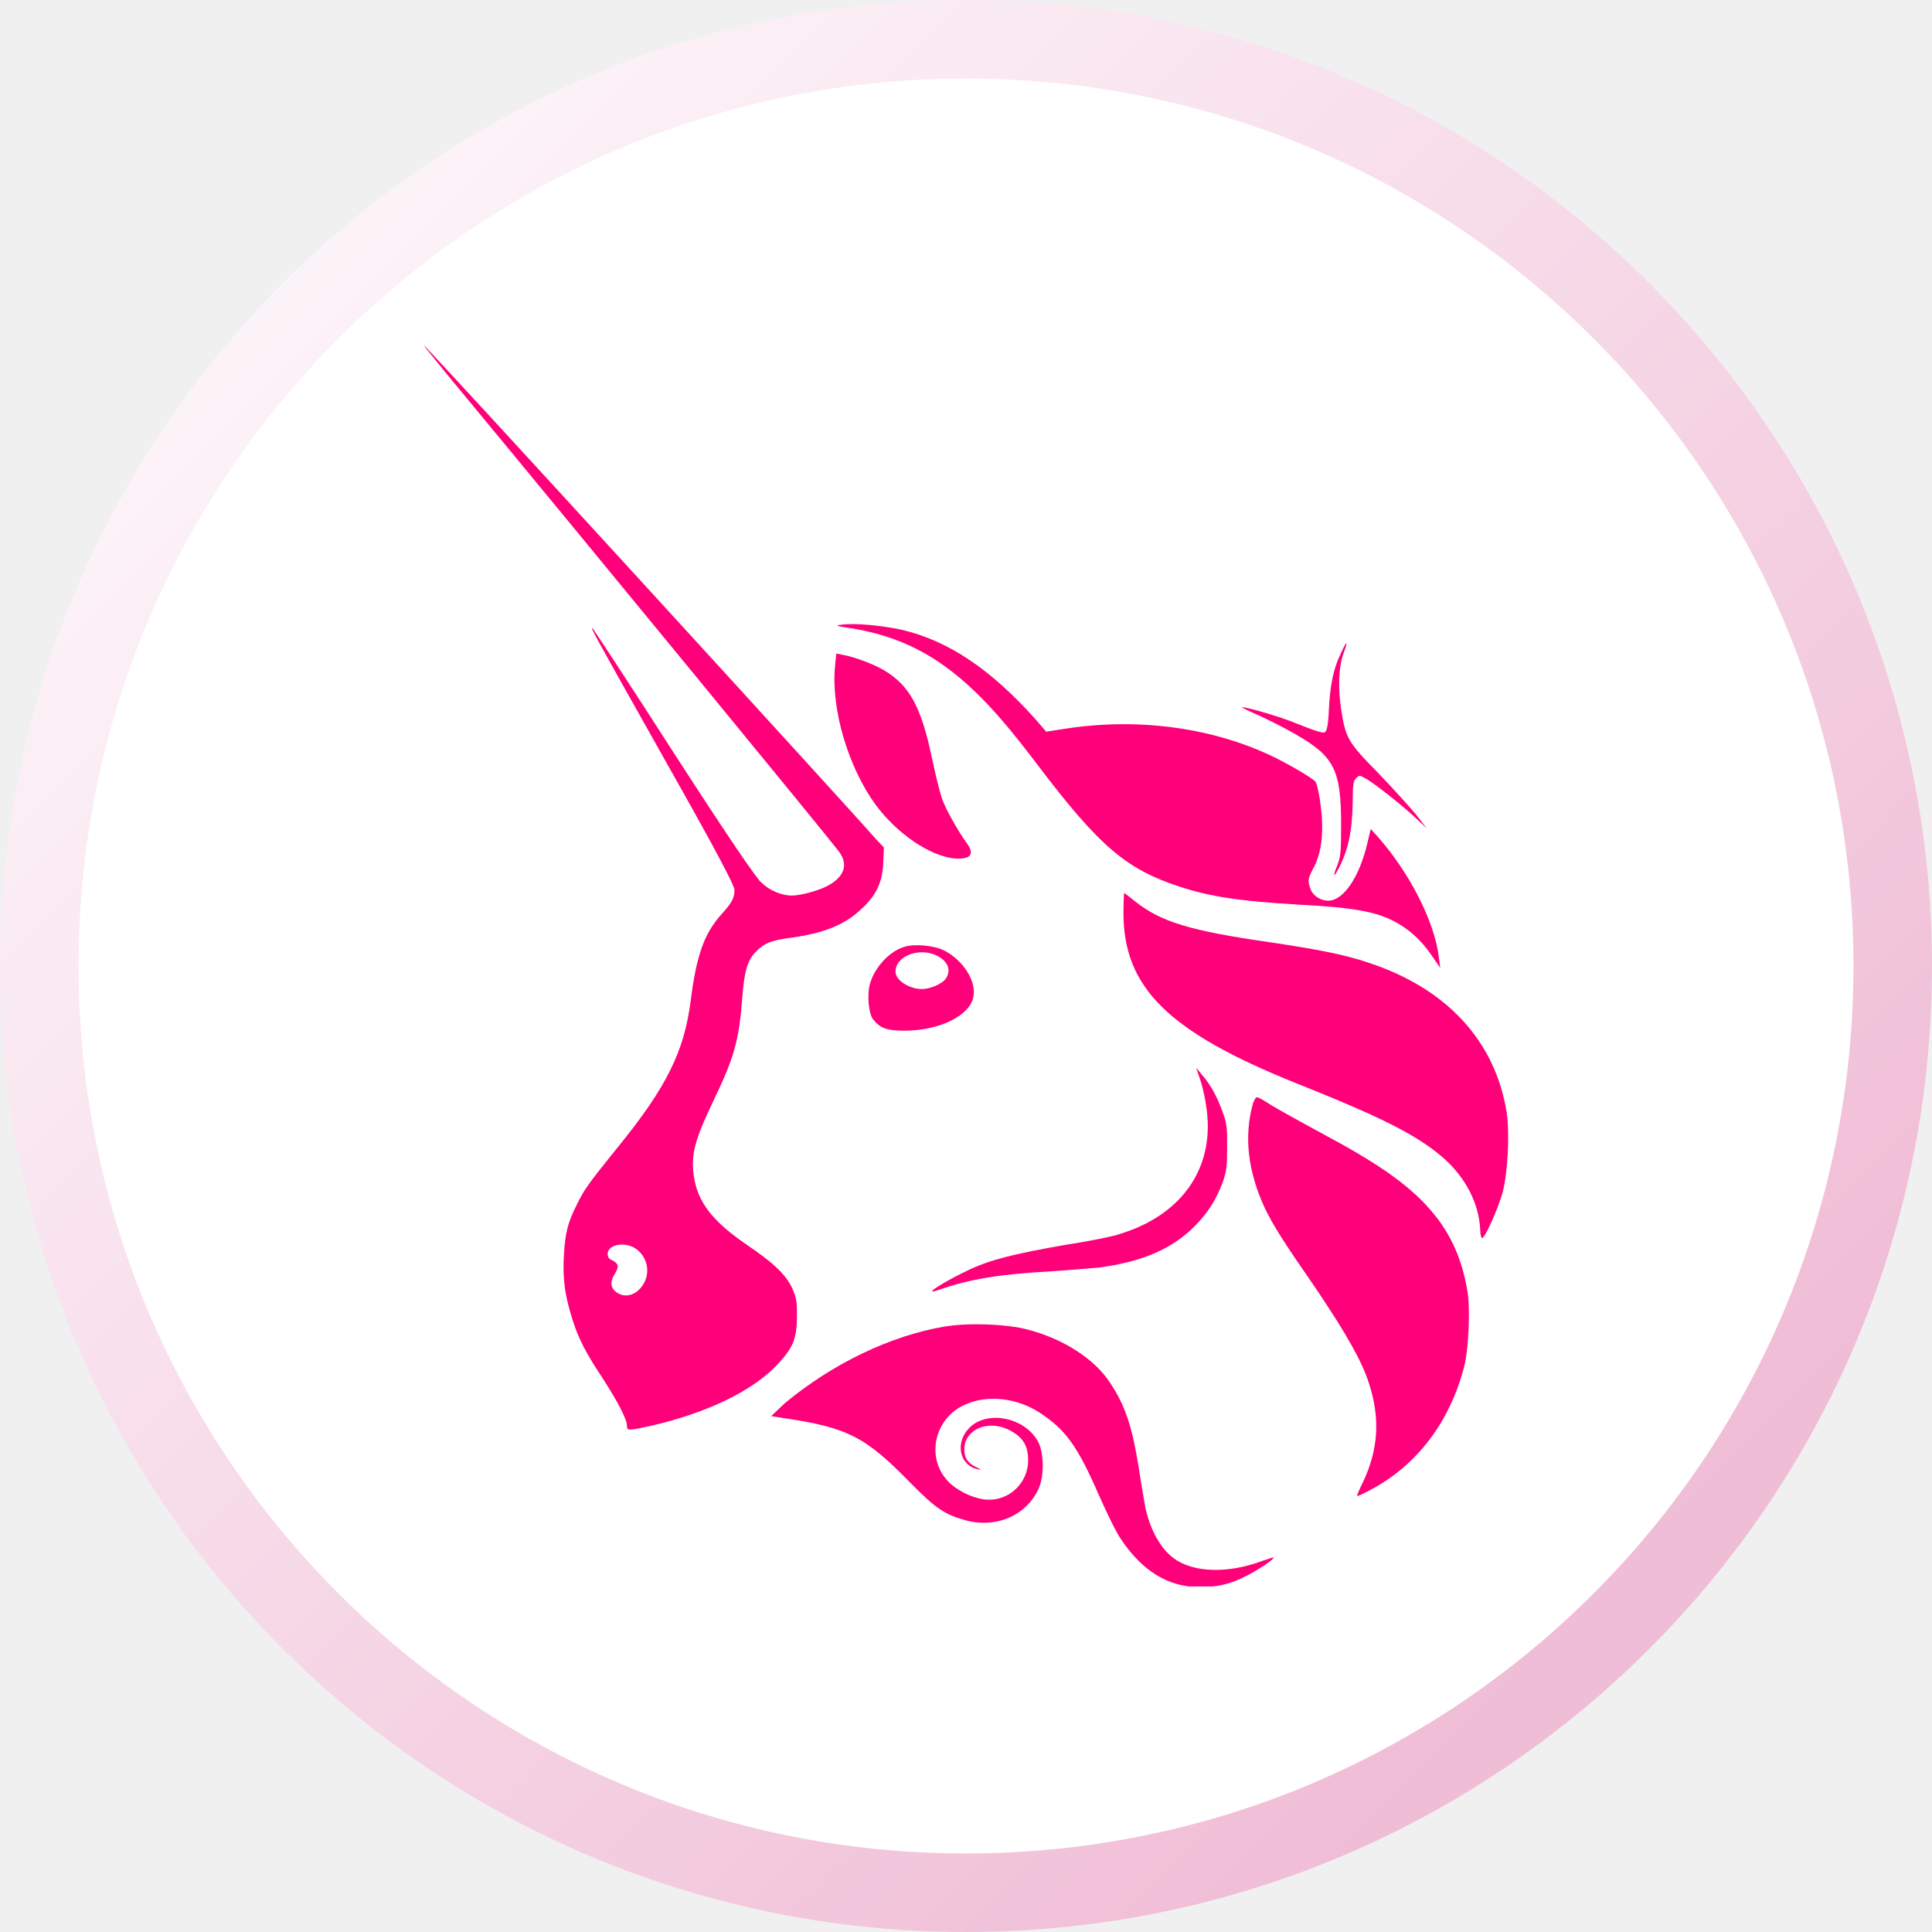
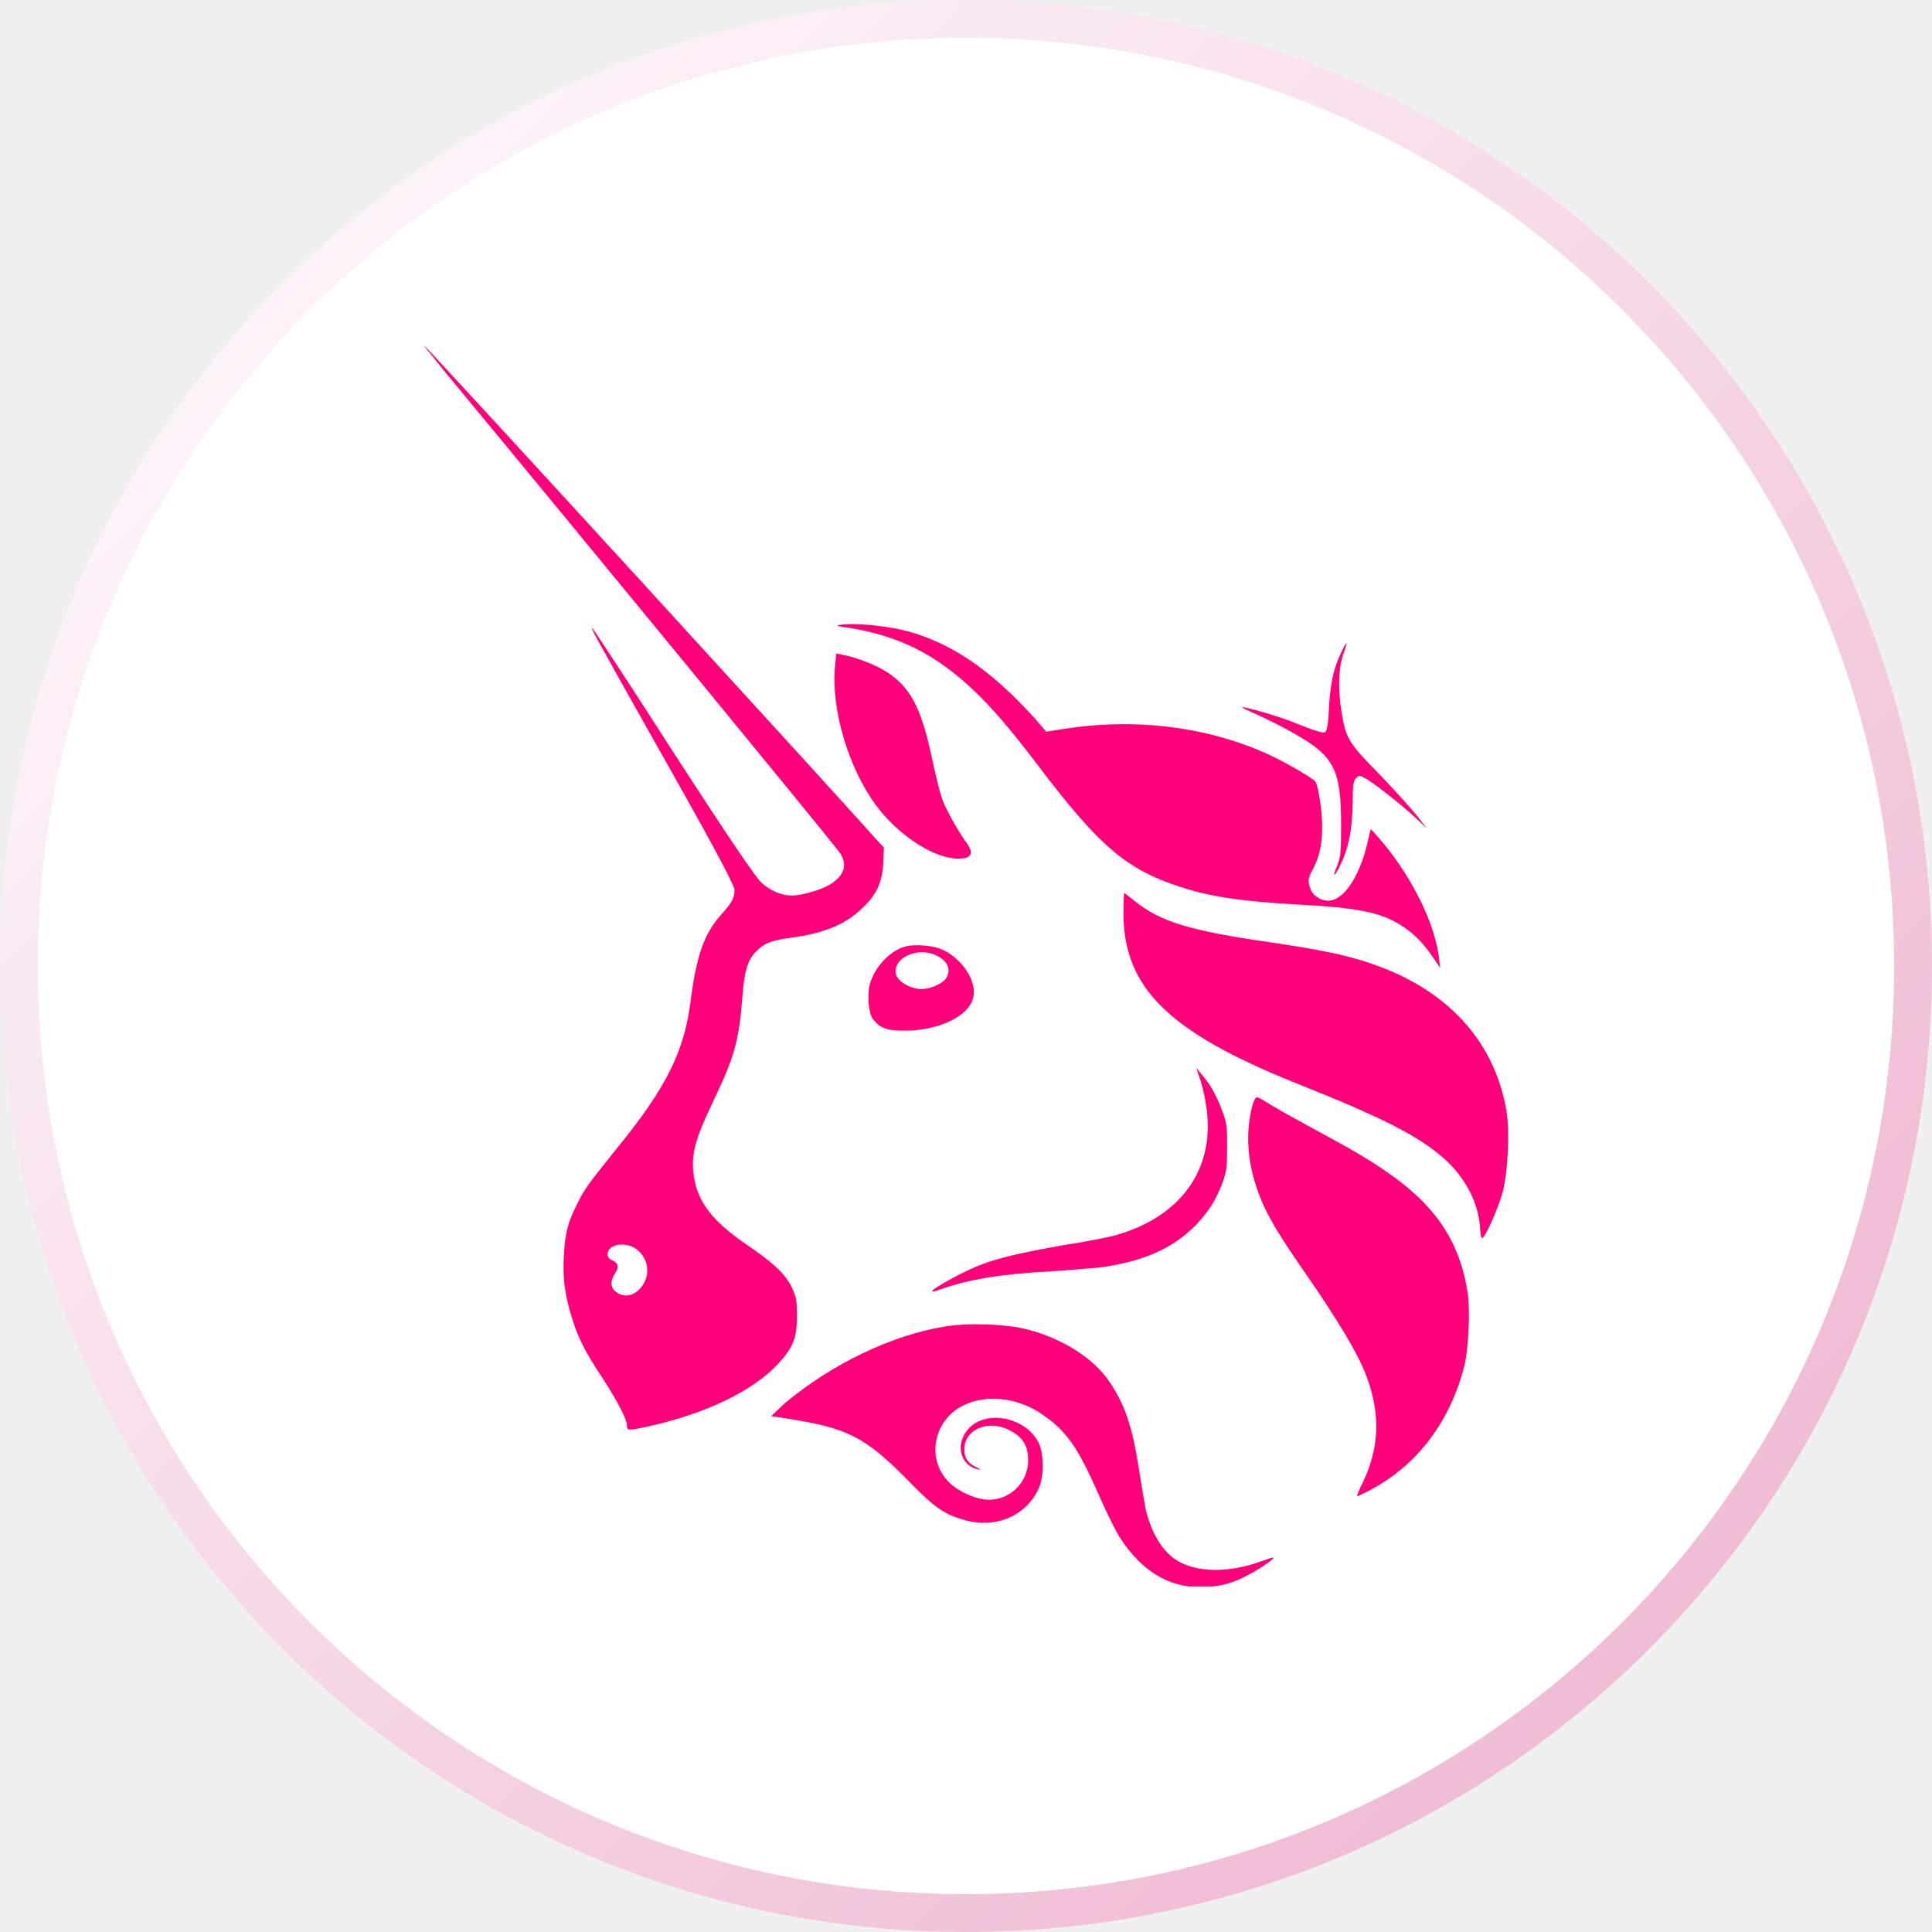
- <svg xmlns="http://www.w3.org/2000/svg" width="123" height="123" viewBox="0 0 123 123" fill="none">
-   <circle cx="61.5" cy="61.5" r="59" fill="white" stroke="url(#paint0_linear_963_85)" stroke-width="5" />
+ <svg xmlns="http://www.w3.org/2000/svg" width="255" height="255" viewBox="0 0 255 255" fill="none">
+   <circle cx="127.5" cy="127.5" r="125" fill="white" stroke="url(#paint0_linear_963_85)" stroke-width="5" />
  <g clip-path="url(#clip0_963_85)">
-     <path d="M54.059 39.977C53.198 39.855 53.157 39.814 53.567 39.773C54.346 39.651 56.15 39.814 57.421 40.099C60.373 40.792 63.037 42.586 65.866 45.724L66.604 46.581L67.67 46.417C72.221 45.684 76.895 46.254 80.79 48.048C81.856 48.537 83.537 49.516 83.742 49.76C83.823 49.842 83.947 50.372 84.028 50.901C84.316 52.817 84.192 54.244 83.578 55.345C83.249 55.956 83.249 56.119 83.454 56.649C83.618 57.057 84.111 57.342 84.561 57.342C85.545 57.342 86.57 55.793 87.062 53.633L87.267 52.777L87.636 53.184C89.727 55.508 91.367 58.728 91.613 61.011L91.695 61.622L91.326 61.092C90.711 60.155 90.137 59.543 89.358 59.014C87.964 58.076 86.488 57.791 82.594 57.587C79.068 57.383 77.059 57.098 75.091 56.445C71.729 55.345 70.007 53.918 66.03 48.66C64.267 46.336 63.16 45.072 62.053 44.012C59.635 41.689 57.216 40.466 54.059 39.977Z" fill="#FF007A" />
-     <path d="M84.603 45.154C84.684 43.605 84.889 42.586 85.341 41.648C85.504 41.281 85.668 40.955 85.71 40.955C85.751 40.955 85.668 41.24 85.546 41.566C85.218 42.463 85.177 43.727 85.382 45.154C85.668 46.988 85.791 47.233 87.759 49.23C88.661 50.168 89.727 51.35 90.137 51.839L90.834 52.736L90.137 52.084C89.276 51.268 87.308 49.719 86.857 49.515C86.57 49.352 86.529 49.352 86.324 49.556C86.16 49.719 86.119 49.964 86.119 51.146C86.078 52.98 85.832 54.122 85.218 55.304C84.889 55.915 84.849 55.793 85.135 55.1C85.341 54.57 85.382 54.326 85.382 52.573C85.382 49.026 84.972 48.17 82.471 46.743C81.856 46.377 80.79 45.847 80.175 45.561C79.519 45.276 79.027 45.031 79.068 45.031C79.15 44.95 81.569 45.643 82.512 46.05C83.947 46.621 84.192 46.662 84.356 46.621C84.48 46.499 84.561 46.173 84.603 45.154Z" fill="#FF007A" />
-     <path d="M55.74 51.228C54.018 48.863 52.911 45.195 53.157 42.464L53.239 41.607L53.649 41.689C54.387 41.811 55.658 42.3 56.273 42.667C57.913 43.646 58.651 44.991 59.348 48.333C59.553 49.312 59.84 50.453 59.963 50.82C60.168 51.431 60.947 52.858 61.602 53.755C62.053 54.407 61.767 54.733 60.742 54.652C59.184 54.489 57.093 53.062 55.74 51.228Z" fill="#FF007A" />
-     <path d="M82.512 68.96C74.394 65.699 71.524 62.886 71.524 58.117C71.524 57.424 71.565 56.853 71.565 56.853C71.606 56.853 71.893 57.098 72.262 57.383C73.902 58.687 75.747 59.258 80.872 59.992C83.865 60.44 85.586 60.766 87.144 61.296C92.105 62.927 95.18 66.269 95.918 70.794C96.123 72.099 96 74.585 95.672 75.89C95.385 76.909 94.565 78.784 94.36 78.825C94.319 78.825 94.237 78.621 94.237 78.295C94.155 76.583 93.294 74.952 91.859 73.688C90.137 72.221 87.923 71.12 82.512 68.96Z" fill="#FF007A" />
-     <path d="M76.772 70.305C76.69 69.694 76.485 68.919 76.362 68.593L76.157 67.981L76.526 68.43C77.059 69.041 77.469 69.775 77.838 70.794C78.125 71.569 78.125 71.813 78.125 73.077C78.125 74.3 78.084 74.585 77.838 75.278C77.428 76.379 76.936 77.153 76.116 78.009C74.64 79.518 72.713 80.333 69.966 80.7C69.474 80.74 68.08 80.863 66.85 80.944C63.775 81.107 61.725 81.433 59.881 82.086C59.635 82.167 59.389 82.249 59.348 82.208C59.266 82.126 60.536 81.393 61.562 80.903C62.996 80.21 64.472 79.844 67.711 79.273C69.31 79.028 70.95 78.702 71.36 78.539C75.419 77.276 77.428 74.137 76.772 70.305Z" fill="#FF007A" />
-     <path d="M80.503 76.868C79.437 74.544 79.191 72.343 79.765 70.264C79.847 70.06 79.929 69.856 80.011 69.856C80.093 69.856 80.339 69.979 80.585 70.142C81.077 70.468 82.102 71.039 84.725 72.465C88.046 74.259 89.932 75.645 91.244 77.235C92.392 78.621 93.089 80.21 93.417 82.167C93.622 83.268 93.499 85.917 93.212 87.018C92.31 90.483 90.26 93.255 87.267 94.845C86.816 95.089 86.447 95.252 86.406 95.252C86.365 95.252 86.529 94.845 86.775 94.355C87.759 92.276 87.882 90.279 87.144 88.037C86.693 86.651 85.751 84.98 83.865 82.167C81.61 78.906 81.077 78.05 80.503 76.868Z" fill="#FF007A" />
-     <path d="M49.959 89.341C52.993 86.814 56.724 85.021 60.167 84.45C61.644 84.205 64.103 84.287 65.456 84.654C67.629 85.224 69.597 86.447 70.622 87.956C71.606 89.423 72.057 90.687 72.508 93.499C72.672 94.6 72.877 95.741 72.918 95.986C73.246 97.454 73.902 98.595 74.722 99.206C75.993 100.144 78.207 100.185 80.38 99.369C80.749 99.247 81.077 99.125 81.077 99.166C81.159 99.247 80.052 99.981 79.314 100.348C78.289 100.878 77.469 101.041 76.362 101.041C74.394 101.041 72.713 100.022 71.36 97.983C71.073 97.576 70.499 96.394 70.007 95.293C68.572 91.991 67.834 91.013 66.153 89.912C64.677 88.975 62.791 88.771 61.356 89.464C59.471 90.361 58.979 92.766 60.291 94.233C60.824 94.845 61.807 95.334 62.627 95.456C64.144 95.66 65.456 94.478 65.456 92.969C65.456 91.991 65.087 91.421 64.103 90.972C62.791 90.401 61.356 91.054 61.398 92.317C61.398 92.847 61.644 93.173 62.176 93.418C62.504 93.581 62.504 93.581 62.258 93.54C61.069 93.296 60.782 91.828 61.725 90.891C62.873 89.749 65.292 90.238 66.112 91.828C66.44 92.48 66.481 93.785 66.194 94.6C65.497 96.394 63.529 97.331 61.52 96.801C60.167 96.434 59.594 96.067 57.954 94.396C55.084 91.461 53.977 90.891 49.877 90.279L49.098 90.157L49.959 89.341Z" fill="#FF007A" />
-     <path fill-rule="evenodd" clip-rule="evenodd" d="M28.394 23.753C37.946 35.289 52.665 53.225 53.403 54.203C54.018 55.019 53.772 55.793 52.747 56.364C52.173 56.69 50.984 57.016 50.41 57.016C49.754 57.016 48.975 56.69 48.442 56.16C48.073 55.793 46.474 53.47 42.866 47.885C40.119 43.605 37.782 40.058 37.741 40.017C37.577 39.936 37.577 39.936 42.579 48.822C45.736 54.407 46.761 56.404 46.761 56.649C46.761 57.179 46.597 57.464 45.941 58.198C44.834 59.421 44.342 60.807 43.973 63.701C43.563 66.922 42.456 69.204 39.299 73.077C37.454 75.36 37.167 75.767 36.716 76.705C36.142 77.846 35.978 78.499 35.897 79.966C35.815 81.515 35.978 82.493 36.429 83.961C36.839 85.265 37.29 86.121 38.397 87.793C39.34 89.26 39.914 90.361 39.914 90.768C39.914 91.094 39.996 91.094 41.472 90.768C44.998 89.953 47.909 88.567 49.508 86.855C50.492 85.795 50.738 85.225 50.738 83.757C50.738 82.819 50.697 82.616 50.451 82.045C50.041 81.148 49.262 80.414 47.581 79.273C45.367 77.765 44.424 76.542 44.178 74.911C43.973 73.525 44.219 72.588 45.449 70.02C46.72 67.37 47.048 66.269 47.253 63.579C47.376 61.867 47.581 61.174 48.073 60.644C48.606 60.073 49.057 59.87 50.328 59.706C52.419 59.421 53.772 58.891 54.838 57.872C55.781 57.016 56.191 56.16 56.232 54.896L56.273 53.959L55.74 53.388C53.813 51.187 27.123 22 27 22C26.959 22 27.615 22.774 28.394 23.753ZM40.98 81.719C41.431 80.944 41.185 79.966 40.447 79.477C39.75 79.028 38.684 79.232 38.684 79.844C38.684 80.007 38.766 80.17 39.012 80.251C39.381 80.455 39.422 80.659 39.135 81.107C38.848 81.556 38.848 81.963 39.217 82.249C39.791 82.697 40.57 82.453 40.98 81.719Z" fill="#FF007A" />
-     <path fill-rule="evenodd" clip-rule="evenodd" d="M57.585 60.277C56.601 60.562 55.658 61.622 55.371 62.682C55.207 63.334 55.289 64.516 55.576 64.883C56.027 65.454 56.437 65.617 57.585 65.617C59.84 65.617 61.767 64.639 61.971 63.456C62.176 62.478 61.316 61.133 60.127 60.522C59.512 60.195 58.241 60.073 57.585 60.277ZM60.209 62.315C60.536 61.826 60.413 61.296 59.799 60.929C58.692 60.236 57.011 60.807 57.011 61.867C57.011 62.397 57.872 62.967 58.692 62.967C59.225 62.967 59.963 62.641 60.209 62.315Z" fill="#FF007A" />
+     <path d="M112.073 82.879C110.288 82.625 110.203 82.541 111.053 82.456C112.668 82.203 116.408 82.541 119.043 83.132C125.162 84.569 130.687 88.287 136.552 94.795L138.082 96.569L140.292 96.231C149.726 94.71 159.416 95.893 167.491 99.612C169.701 100.626 173.185 102.654 173.61 103.161C173.78 103.33 174.035 104.429 174.205 105.528C174.8 109.499 174.545 112.457 173.27 114.739C172.59 116.007 172.59 116.345 173.015 117.443C173.355 118.289 174.375 118.88 175.31 118.88C177.35 118.88 179.475 115.669 180.495 111.19L180.92 109.415L181.685 110.26C186.02 115.077 189.42 121.753 189.93 126.486L190.1 127.754L189.335 126.655C188.06 124.711 186.87 123.444 185.255 122.345C182.365 120.401 179.305 119.81 171.23 119.387C163.921 118.965 159.756 118.373 155.676 117.021C148.706 114.739 145.137 111.781 136.892 100.879C133.237 96.062 130.942 93.443 128.647 91.245C123.633 86.428 118.618 83.893 112.073 82.879Z" fill="#FF007A" />
+     <path d="M175.395 93.612C175.565 90.4 175.99 88.288 176.925 86.344C177.265 85.583 177.605 84.907 177.69 84.907C177.775 84.907 177.605 85.499 177.35 86.175C176.67 88.034 176.585 90.654 177.01 93.612C177.605 97.415 177.86 97.922 181.94 102.063C183.81 104.006 186.02 106.457 186.87 107.471L188.315 109.331L186.87 107.978C185.085 106.288 181.005 103.077 180.07 102.654C179.475 102.316 179.39 102.316 178.965 102.739C178.625 103.077 178.54 103.584 178.54 106.035C178.455 109.838 177.945 112.204 176.67 114.655C175.99 115.922 175.905 115.669 176.5 114.232C176.925 113.134 177.01 112.627 177.01 108.993C177.01 101.64 176.16 99.865 170.976 96.908C169.701 96.147 167.491 95.048 166.216 94.457C164.856 93.865 163.836 93.358 163.921 93.358C164.091 93.189 169.106 94.626 171.061 95.471C174.035 96.654 174.545 96.739 174.885 96.654C175.14 96.401 175.31 95.725 175.395 93.612Z" fill="#FF007A" />
+     <path d="M115.558 106.204C111.988 101.302 109.693 93.696 110.203 88.034L110.373 86.259L111.223 86.428C112.753 86.682 115.388 87.696 116.663 88.457C120.063 90.485 121.593 93.274 123.038 100.203C123.463 102.232 124.058 104.598 124.313 105.359C124.738 106.626 126.352 109.584 127.712 111.443C128.647 112.795 128.052 113.472 125.928 113.302C122.698 112.964 118.363 110.007 115.558 106.204Z" fill="#FF007A" />
+     <path d="M171.06 142.965C154.231 136.204 148.281 130.373 148.281 120.486C148.281 119.049 148.366 117.866 148.366 117.866C148.451 117.866 149.046 118.373 149.811 118.964C153.211 121.669 157.036 122.852 167.661 124.373C173.865 125.303 177.435 125.979 180.665 127.077C190.95 130.458 197.324 137.388 198.854 146.768C199.279 149.472 199.024 154.628 198.344 157.332C197.749 159.445 196.049 163.332 195.624 163.417C195.539 163.417 195.369 162.994 195.369 162.318C195.199 158.769 193.415 155.388 190.44 152.768C186.87 149.726 182.28 147.444 171.06 142.965Z" fill="#FF007A" />
+     <path d="M159.161 145.754C158.991 144.486 158.566 142.881 158.311 142.205L157.886 140.937L158.651 141.867C159.756 143.134 160.606 144.655 161.371 146.768C161.966 148.374 161.966 148.881 161.966 151.501C161.966 154.036 161.881 154.628 161.371 156.064C160.521 158.346 159.501 159.952 157.801 161.726C154.741 164.853 150.746 166.544 145.052 167.304C144.032 167.389 141.142 167.642 138.592 167.811C132.217 168.149 127.967 168.825 124.143 170.177C123.633 170.347 123.123 170.516 123.038 170.431C122.868 170.262 125.503 168.741 127.627 167.727C130.602 166.29 133.662 165.529 140.377 164.346C143.692 163.839 147.092 163.163 147.942 162.825C156.356 160.205 160.521 153.698 159.161 145.754Z" fill="#FF007A" />
+     <path d="M166.896 159.36C164.686 154.543 164.176 149.98 165.366 145.67C165.536 145.247 165.706 144.825 165.876 144.825C166.046 144.825 166.556 145.078 167.066 145.416C168.086 146.092 170.211 147.275 175.65 150.233C182.535 153.952 186.445 156.825 189.165 160.121C191.545 162.994 192.99 166.29 193.67 170.347C194.095 172.629 193.84 178.122 193.245 180.403C191.375 187.587 187.125 193.333 180.92 196.629C179.985 197.136 179.22 197.474 179.135 197.474C179.05 197.474 179.39 196.629 179.9 195.615C181.94 191.305 182.195 187.164 180.665 182.516C179.73 179.643 177.775 176.178 173.865 170.347C169.191 163.586 168.086 161.811 166.896 159.36Z" fill="#FF007A" />
+     <path d="M103.573 185.221C109.863 179.981 117.598 176.263 124.738 175.079C127.797 174.572 132.897 174.741 135.702 175.502C140.207 176.685 144.287 179.22 146.412 182.347C148.451 185.39 149.386 188.009 150.321 193.841C150.661 196.122 151.086 198.489 151.171 198.996C151.851 202.038 153.211 204.404 154.911 205.672C157.546 207.616 162.136 207.7 166.641 206.01C167.406 205.757 168.086 205.503 168.086 205.588C168.256 205.757 165.961 207.278 164.431 208.038C162.306 209.137 160.606 209.475 158.311 209.475C154.231 209.475 150.746 207.362 147.941 203.137C147.347 202.292 146.157 199.841 145.137 197.559C142.162 190.714 140.632 188.686 137.147 186.404C134.087 184.46 130.177 184.037 127.202 185.474C123.293 187.333 122.273 192.319 124.992 195.362C126.097 196.629 128.137 197.644 129.837 197.897C132.982 198.32 135.702 195.869 135.702 192.742C135.702 190.714 134.937 189.531 132.897 188.601C130.177 187.418 127.202 188.77 127.287 191.39C127.287 192.488 127.797 193.165 128.902 193.672C129.582 194.01 129.582 194.01 129.072 193.925C126.607 193.418 126.012 190.376 127.967 188.432C130.347 186.066 135.362 187.08 137.062 190.376C137.742 191.728 137.827 194.432 137.232 196.122C135.787 199.841 131.707 201.785 127.542 200.686C124.738 199.925 123.548 199.165 120.148 195.7C114.198 189.615 111.903 188.432 103.403 187.164L101.789 186.911L103.573 185.221Z" fill="#FF007A" />
+     <path fill-rule="evenodd" clip-rule="evenodd" d="M58.865 49.244C78.669 73.16 109.183 110.345 110.713 112.373C111.988 114.063 111.478 115.669 109.353 116.852C108.163 117.528 105.698 118.204 104.508 118.204C103.148 118.204 101.533 117.528 100.428 116.429C99.663 115.669 96.349 110.852 88.869 99.274C83.174 90.4 78.329 83.048 78.244 82.963C77.904 82.794 77.904 82.794 88.274 101.217C94.819 112.795 96.944 116.936 96.944 117.443C96.944 118.542 96.603 119.134 95.244 120.655C92.949 123.19 91.929 126.063 91.164 132.064C90.314 138.74 88.019 143.473 81.474 151.501C77.649 156.234 77.054 157.079 76.119 159.022C74.93 161.389 74.59 162.741 74.419 165.783C74.249 168.995 74.59 171.023 75.524 174.065C76.374 176.769 77.309 178.544 79.604 182.009C81.559 185.051 82.749 187.333 82.749 188.178C82.749 188.854 82.919 188.854 85.979 188.178C93.289 186.488 99.323 183.615 102.638 180.065C104.678 177.868 105.188 176.685 105.188 173.643C105.188 171.699 105.103 171.276 104.593 170.093C103.743 168.234 102.128 166.713 98.643 164.346C94.054 161.22 92.099 158.684 91.589 155.304C91.164 152.431 91.674 150.487 94.224 145.163C96.859 139.67 97.538 137.388 97.963 131.81C98.218 128.261 98.643 126.824 99.663 125.725C100.768 124.542 101.703 124.12 104.338 123.782C108.673 123.19 111.478 122.091 113.688 119.979C115.643 118.204 116.493 116.429 116.578 113.809L116.663 111.866L115.558 110.683C111.563 106.119 56.23 45.61 55.975 45.61C55.89 45.61 57.25 47.216 58.865 49.244ZM84.959 169.417C85.894 167.811 85.384 165.783 83.854 164.769C82.409 163.839 80.199 164.262 80.199 165.53C80.199 165.868 80.369 166.206 80.879 166.375C81.644 166.797 81.729 167.22 81.134 168.149C80.539 169.079 80.539 169.924 81.304 170.516C82.494 171.445 84.109 170.938 84.959 169.417Z" fill="#FF007A" />
+     <path fill-rule="evenodd" clip-rule="evenodd" d="M119.383 124.965C117.343 125.556 115.388 127.754 114.793 129.951C114.453 131.303 114.623 133.754 115.218 134.515C116.153 135.698 117.003 136.036 119.383 136.036C124.058 136.036 128.052 134.007 128.477 131.557C128.902 129.528 127.117 126.74 124.653 125.472C123.378 124.796 120.743 124.542 119.383 124.965ZM124.823 129.19C125.503 128.176 125.248 127.078 123.973 126.317C121.678 124.88 118.193 126.064 118.193 128.261C118.193 129.359 119.978 130.543 121.678 130.543C122.783 130.543 124.313 129.866 124.823 129.19Z" fill="#FF007A" />
  </g>
  <defs>
-     <linearGradient id="paint0_linear_963_85" x1="0" y1="0" x2="123" y2="123" gradientUnits="userSpaceOnUse">
+     <linearGradient id="paint0_linear_963_85" x1="0" y1="0" x2="255" y2="255" gradientUnits="userSpaceOnUse">
      <stop stop-color="white" />
      <stop offset="0.83" stop-color="#F0BDD6" />
    </linearGradient>
    <clipPath id="clip0_963_85">
-       <rect width="69" height="79" fill="white" transform="translate(27 22)" />
+       <rect width="143.049" height="163.78" fill="white" transform="translate(55.9755 45.6099)" />
    </clipPath>
  </defs>
</svg>
